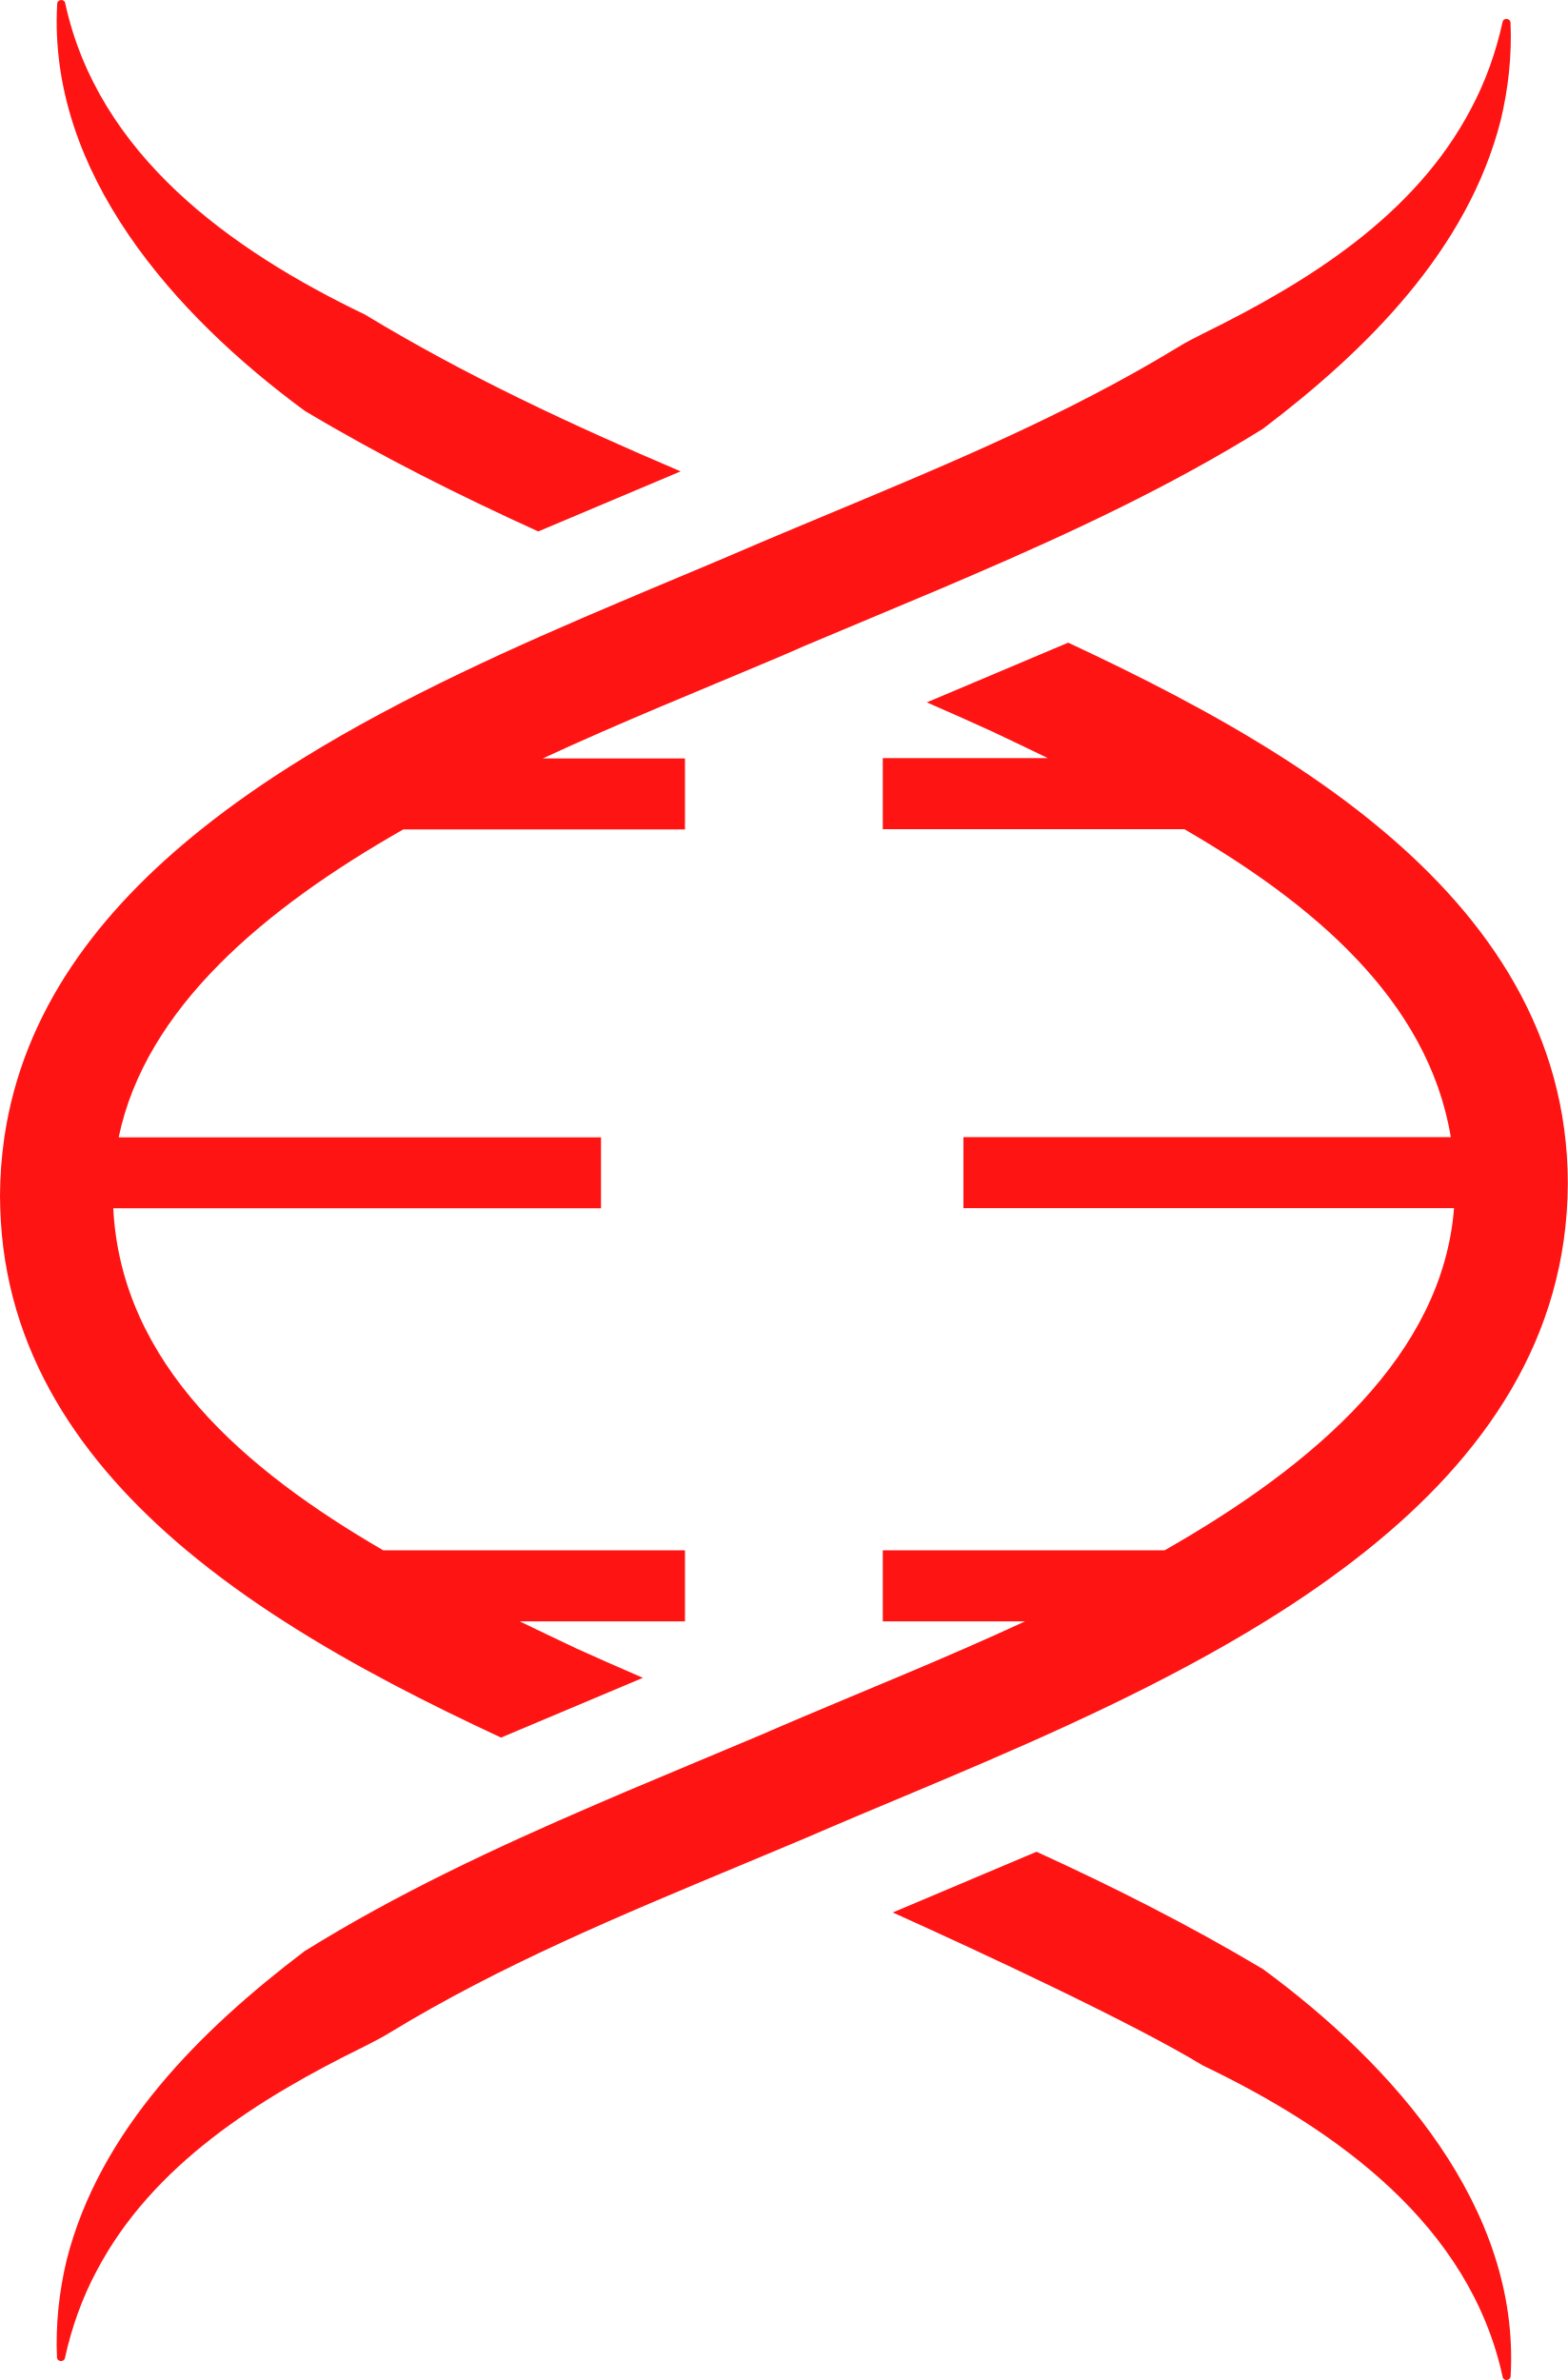
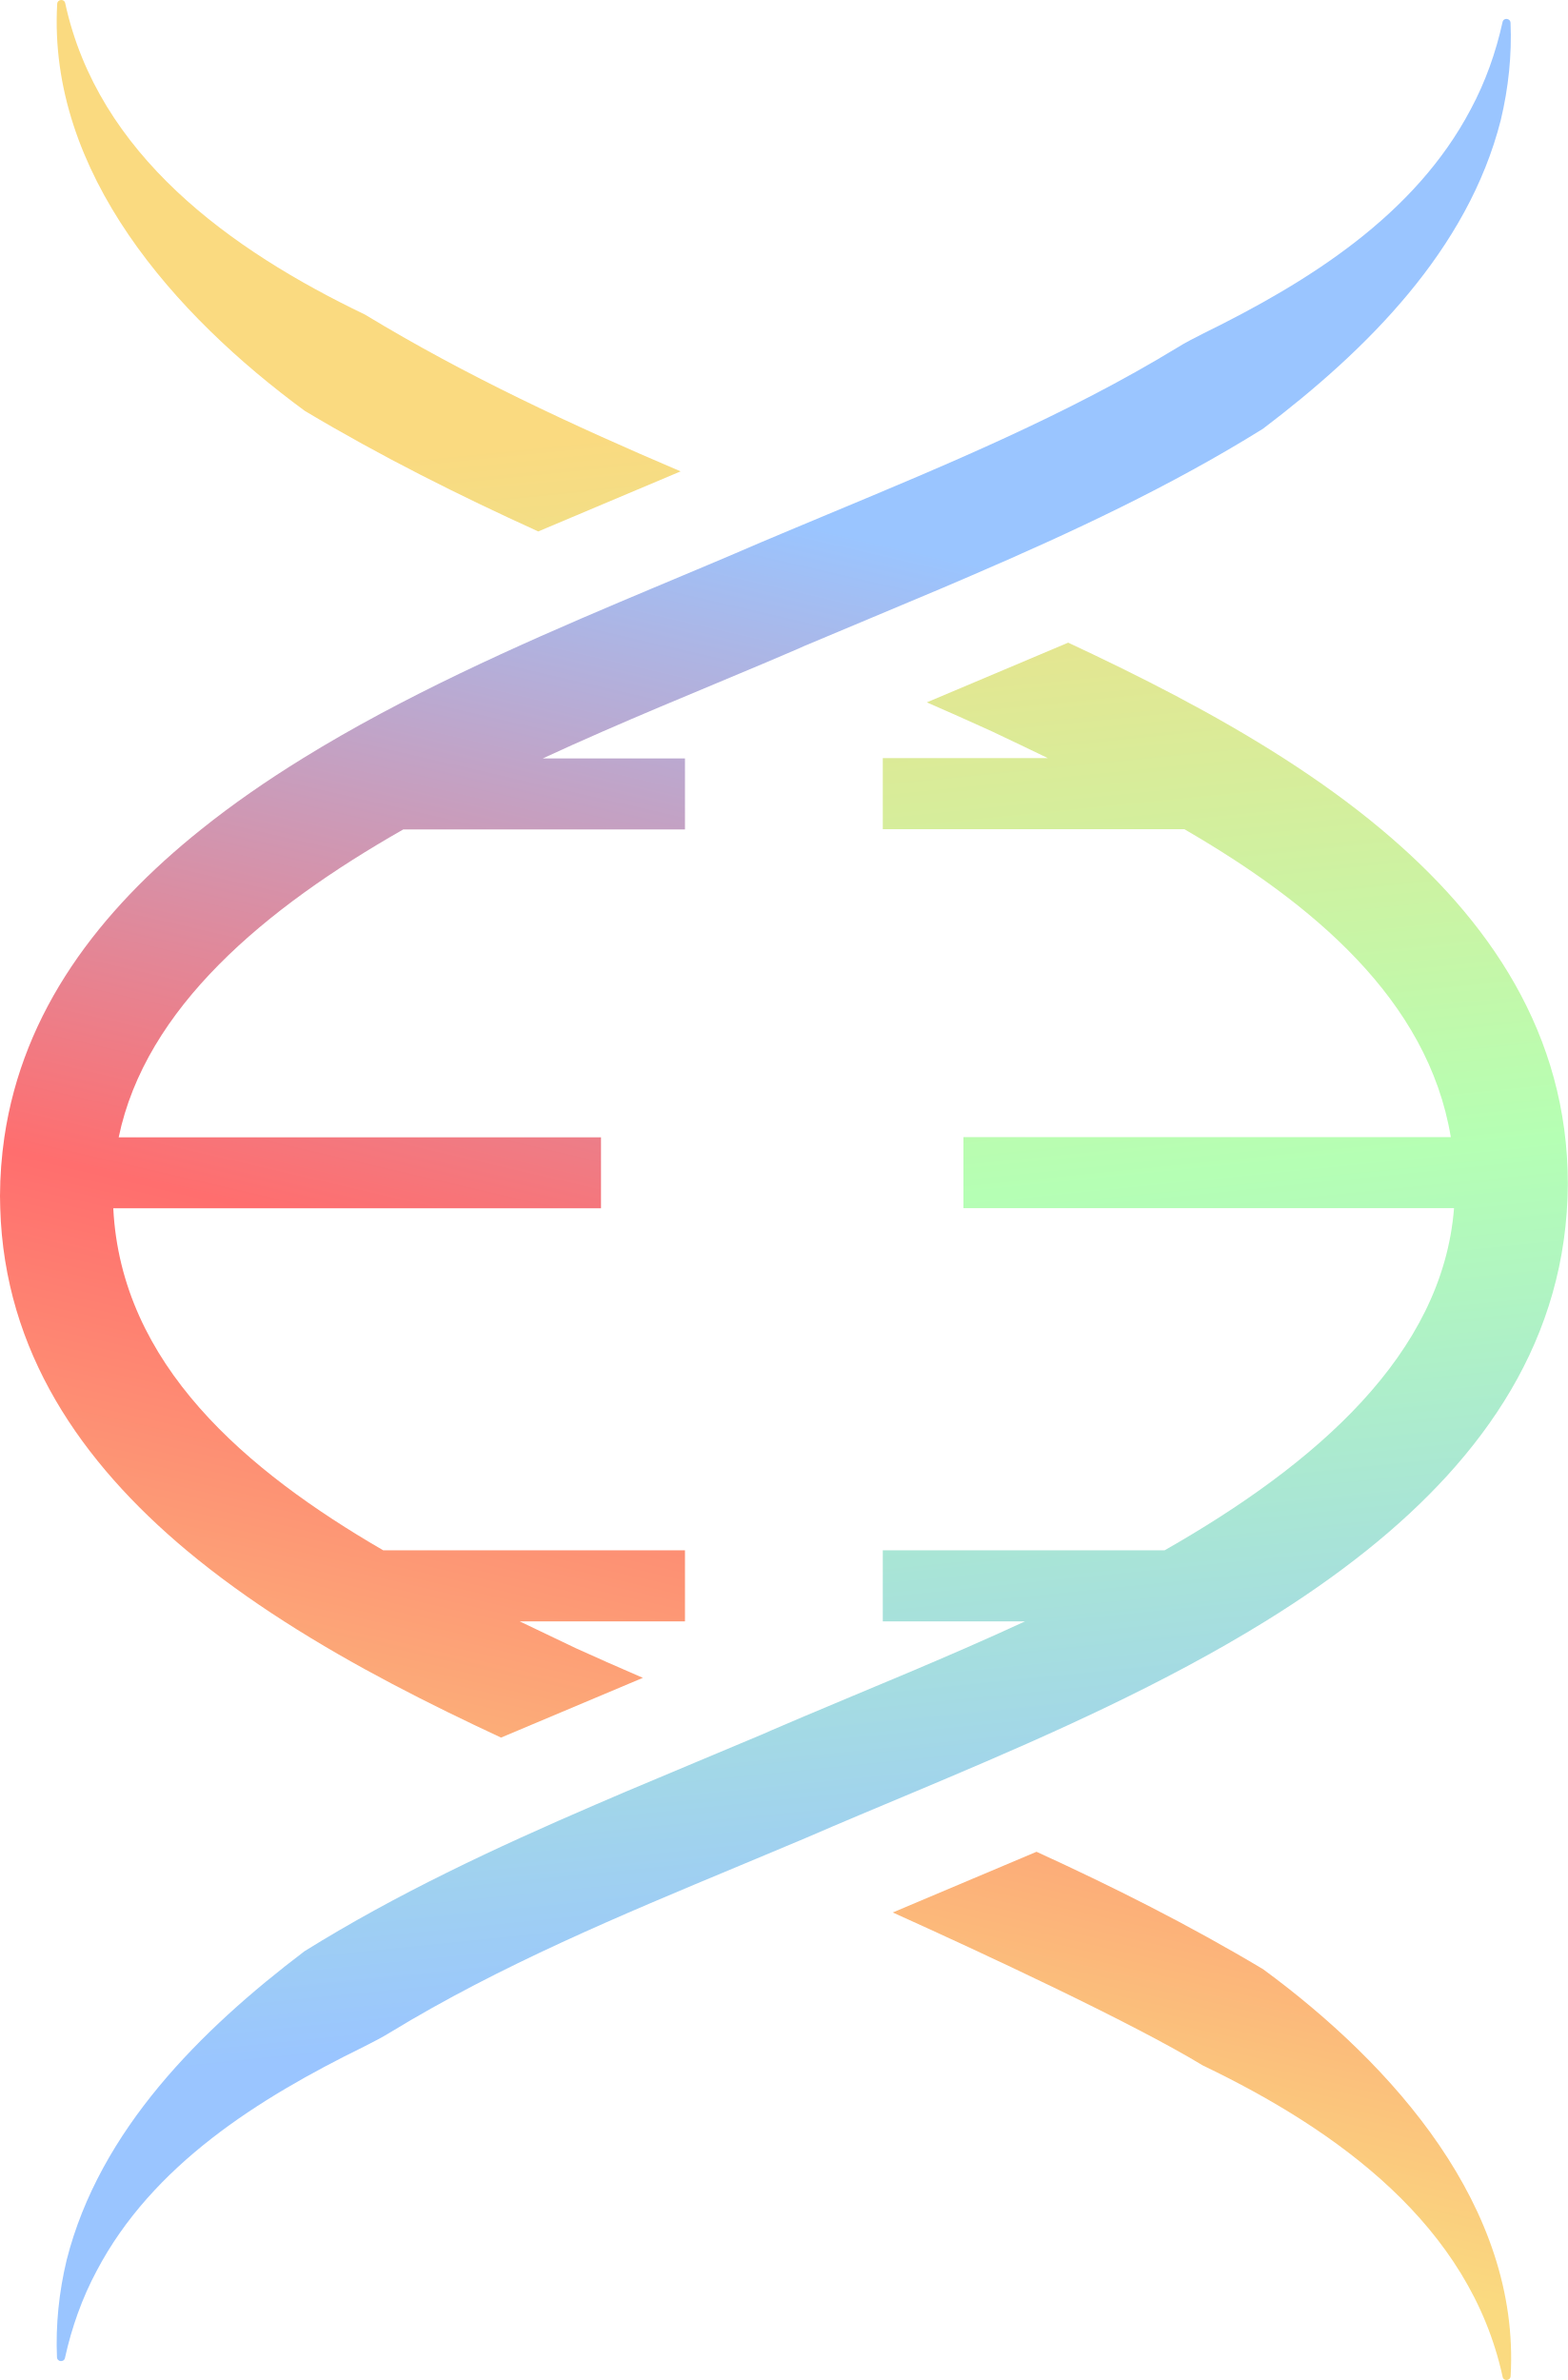
<svg xmlns="http://www.w3.org/2000/svg" width="83" height="126" viewBox="0 0 83 126" fill="none">
-   <path d="M56.549 34.023C60.281 35.765 64.248 37.766 67.946 40.136C69.752 41.295 71.498 42.544 73.116 43.899C78.828 48.674 82.996 54.735 83 62.67C82.958 70.868 78.564 77.108 72.36 82.073C70.682 83.415 68.872 84.669 66.981 85.837C61.644 89.137 55.653 91.805 50.145 94.137C49.594 94.37 49.052 94.6 48.514 94.825C46.482 95.679 44.535 96.49 42.733 97.272C42.101 97.539 41.465 97.807 40.833 98.07C40.278 98.304 39.727 98.533 39.176 98.763C32.836 101.409 26.525 104.026 20.663 107.594C20.218 107.874 19.74 108.108 19.271 108.35C13.699 111.085 8.067 114.607 5.113 120.23C4.353 121.653 3.797 123.204 3.439 124.835C3.383 125.077 3.025 125.043 3.016 124.793C2.943 123.094 3.119 121.356 3.529 119.645C5.275 112.767 10.621 107.47 16.12 103.299C20.983 100.27 26.223 97.824 31.508 95.547C32.046 95.313 32.584 95.084 33.121 94.855C35.564 93.818 38.015 92.807 40.436 91.783C40.555 91.732 40.675 91.677 40.799 91.622C41.324 91.393 41.87 91.159 42.438 90.921C45.896 89.451 50.051 87.787 54.265 85.837H46.734V82.073H61.657C69.636 77.528 76.37 71.704 76.976 63.961H51.003V60.202H76.805C75.597 52.909 69.439 47.807 62.698 43.899H46.734V40.136H55.474C54.458 39.643 53.463 39.171 52.506 38.717C51.362 38.194 50.213 37.685 49.065 37.184L56.549 34.023ZM28.496 28.137H28.492L28.494 28.135L28.496 28.137ZM3.028 0.203C3.041 -0.043 3.399 -0.077 3.451 0.165C5.188 8.185 12.178 13.226 19.321 16.654C24.662 19.895 30.302 22.513 36.032 24.955L28.494 28.135C24.319 26.236 20.186 24.173 16.135 21.752C9.252 16.693 2.52 9.149 3.028 0.203Z" fill="#FF1414" />
-   <path d="M54.872 98.034C58.923 99.886 62.936 101.903 66.867 104.251C73.748 109.309 80.484 116.854 79.972 125.797C79.959 126.043 79.6 126.077 79.549 125.835C77.811 117.818 70.824 112.778 63.683 109.351C59.926 107.071 51.906 103.343 47.262 101.249L54.872 98.034ZM79.545 1.165C79.596 0.923 79.954 0.957 79.967 1.207C80.039 2.906 79.86 4.642 79.45 6.358C77.704 13.232 72.36 18.529 66.862 22.698C62.001 25.726 56.763 28.172 51.478 30.448C50.941 30.681 50.403 30.911 49.865 31.14C47.424 32.176 44.974 33.187 42.554 34.21C42.434 34.261 42.314 34.316 42.19 34.371C41.666 34.601 41.119 34.834 40.552 35.072C37.099 36.536 32.945 38.202 28.736 40.151H36.262V43.912H21.347C14.001 48.095 7.709 53.361 6.283 60.21H31.817V63.968H5.997C6.411 72.236 13.006 77.849 20.288 82.075H36.262V85.837H27.511C28.531 86.33 29.53 86.805 30.486 87.259C31.442 87.696 32.761 88.274 34.033 88.826L26.524 91.99C22.768 90.24 18.764 88.228 15.042 85.837C13.232 84.678 11.491 83.425 9.873 82.075C4.324 77.429 0.235 71.577 0.013 63.968C0.004 63.752 5.02301e-06 63.535 0 63.315C0.004 62.245 0.085 61.212 0.23 60.21C1.217 53.514 5.246 48.231 10.646 43.912C12.323 42.566 14.133 41.318 16.024 40.151C21.36 36.851 27.345 34.189 32.847 31.858C33.397 31.624 33.94 31.394 34.477 31.169C36.509 30.316 38.456 29.505 40.257 28.724C40.889 28.456 41.525 28.188 42.156 27.925C42.711 27.692 43.262 27.462 43.812 27.233C50.151 24.587 56.461 21.971 62.321 18.404C62.765 18.124 63.243 17.891 63.713 17.649C69.283 14.914 74.913 11.394 77.867 5.772C78.631 4.345 79.186 2.796 79.545 1.165Z" fill="#FF1414" />
+   <path d="M56.549 34.023C60.281 35.765 64.248 37.766 67.946 40.136C69.752 41.295 71.498 42.544 73.116 43.899C78.828 48.674 82.996 54.735 83 62.67C82.958 70.868 78.564 77.108 72.361 82.073C70.683 83.415 68.872 84.669 66.981 85.837C61.644 89.137 55.653 91.805 50.145 94.137C49.594 94.37 49.052 94.6 48.514 94.825C46.482 95.679 44.535 96.49 42.733 97.272C42.101 97.539 41.465 97.807 40.833 98.07C40.278 98.304 39.727 98.533 39.176 98.763C32.836 101.409 26.525 104.026 20.663 107.594C20.218 107.874 19.74 108.108 19.271 108.35C13.699 111.085 8.067 114.607 5.113 120.23C4.353 121.653 3.797 123.205 3.439 124.836C3.383 125.078 3.025 125.043 3.016 124.793C2.943 123.094 3.119 121.356 3.529 119.645C5.275 112.768 10.621 107.471 16.12 103.3C20.984 100.271 26.222 97.824 31.508 95.547C32.046 95.313 32.584 95.084 33.121 94.855C35.564 93.818 38.015 92.808 40.436 91.784C40.555 91.733 40.675 91.677 40.799 91.622C41.324 91.393 41.87 91.16 42.438 90.922C45.896 89.452 50.051 87.787 54.265 85.837H46.734V82.073H61.657C69.636 77.528 76.37 71.704 76.976 63.961H51.003V60.202H76.805C75.597 52.909 69.439 47.807 62.698 43.899H46.734V40.136H55.474C54.458 39.643 53.463 39.171 52.506 38.717C51.362 38.194 50.213 37.685 49.065 37.184L56.549 34.023ZM28.496 28.137H28.492L28.494 28.135L28.496 28.137ZM3.028 0.203C3.041 -0.043 3.399 -0.077 3.451 0.165C5.188 8.185 12.178 13.226 19.321 16.654C24.662 19.895 30.302 22.513 36.032 24.955L28.494 28.135C24.319 26.236 20.186 24.173 16.135 21.752C9.252 16.693 2.52 9.149 3.028 0.203Z" fill="url(#paint0_linear_1844_447)" />
+   <path d="M54.872 98.035C58.923 99.886 62.936 101.903 66.867 104.252C73.748 109.309 80.484 116.855 79.972 125.797C79.959 126.043 79.6 126.077 79.549 125.836C77.811 117.818 70.824 112.778 63.683 109.351C59.926 107.071 51.906 103.342 47.262 101.249L54.872 98.035ZM79.545 1.165C79.596 0.923 79.954 0.957 79.967 1.208C80.039 2.906 79.86 4.643 79.45 6.358C77.704 13.233 72.36 18.528 66.862 22.698C62.001 25.726 56.763 28.172 51.478 30.448C50.941 30.681 50.403 30.911 49.865 31.14C47.424 32.176 44.974 33.186 42.554 34.21C42.434 34.261 42.314 34.316 42.19 34.372C41.666 34.601 41.119 34.834 40.552 35.072C37.099 36.537 32.945 38.202 28.736 40.151H36.262V43.913H21.347C14.001 48.095 7.709 53.361 6.283 60.211H31.817V63.968H5.997C6.411 72.236 13.006 77.85 20.288 82.075H36.262V85.837H27.511C28.531 86.329 29.53 86.805 30.486 87.259C31.442 87.697 32.761 88.275 34.033 88.827L26.524 91.99C22.768 90.24 18.764 88.227 15.042 85.837C13.232 84.677 11.491 83.425 9.873 82.075C4.324 77.429 0.235 71.578 0.013 63.968C0.004 63.752 0 63.535 0 63.314C0.004 62.244 0.085 61.212 0.23 60.211C1.216 53.514 5.246 48.231 10.646 43.913C12.323 42.567 14.133 41.319 16.024 40.151C21.36 36.852 27.345 34.188 32.847 31.857C33.397 31.623 33.94 31.395 34.477 31.17C36.509 30.316 38.456 29.505 40.257 28.723C40.889 28.456 41.525 28.189 42.156 27.925C42.711 27.692 43.262 27.462 43.812 27.233C50.151 24.588 56.461 21.972 62.321 18.405C62.765 18.125 63.243 17.891 63.713 17.649C69.283 14.914 74.913 11.394 77.867 5.772C78.631 4.345 79.186 2.795 79.545 1.165Z" fill="url(#paint1_linear_1844_447)" />
+   <defs>
+     <linearGradient id="paint0_linear_1844_447" x1="62.222" y1="104.465" x2="53.857" y2="20.895" gradientUnits="userSpaceOnUse">
+       <stop stop-color="#9AC5FF" />
+       <stop offset="0.5" stop-color="#B5FFB4" />
+       <stop offset="1" stop-color="#FADA80" />
+     </linearGradient>
+     <linearGradient id="paint1_linear_1844_447" x1="32.412" y1="25.401" x2="13.599" y2="106.849" gradientUnits="userSpaceOnUse">
+       <stop stop-color="#9AC5FF" />
+       <stop offset="0.5" stop-color="#FF6E6E" />
+       <stop offset="1" stop-color="#FADA80" />
+     </linearGradient>
+   </defs>
</svg>
